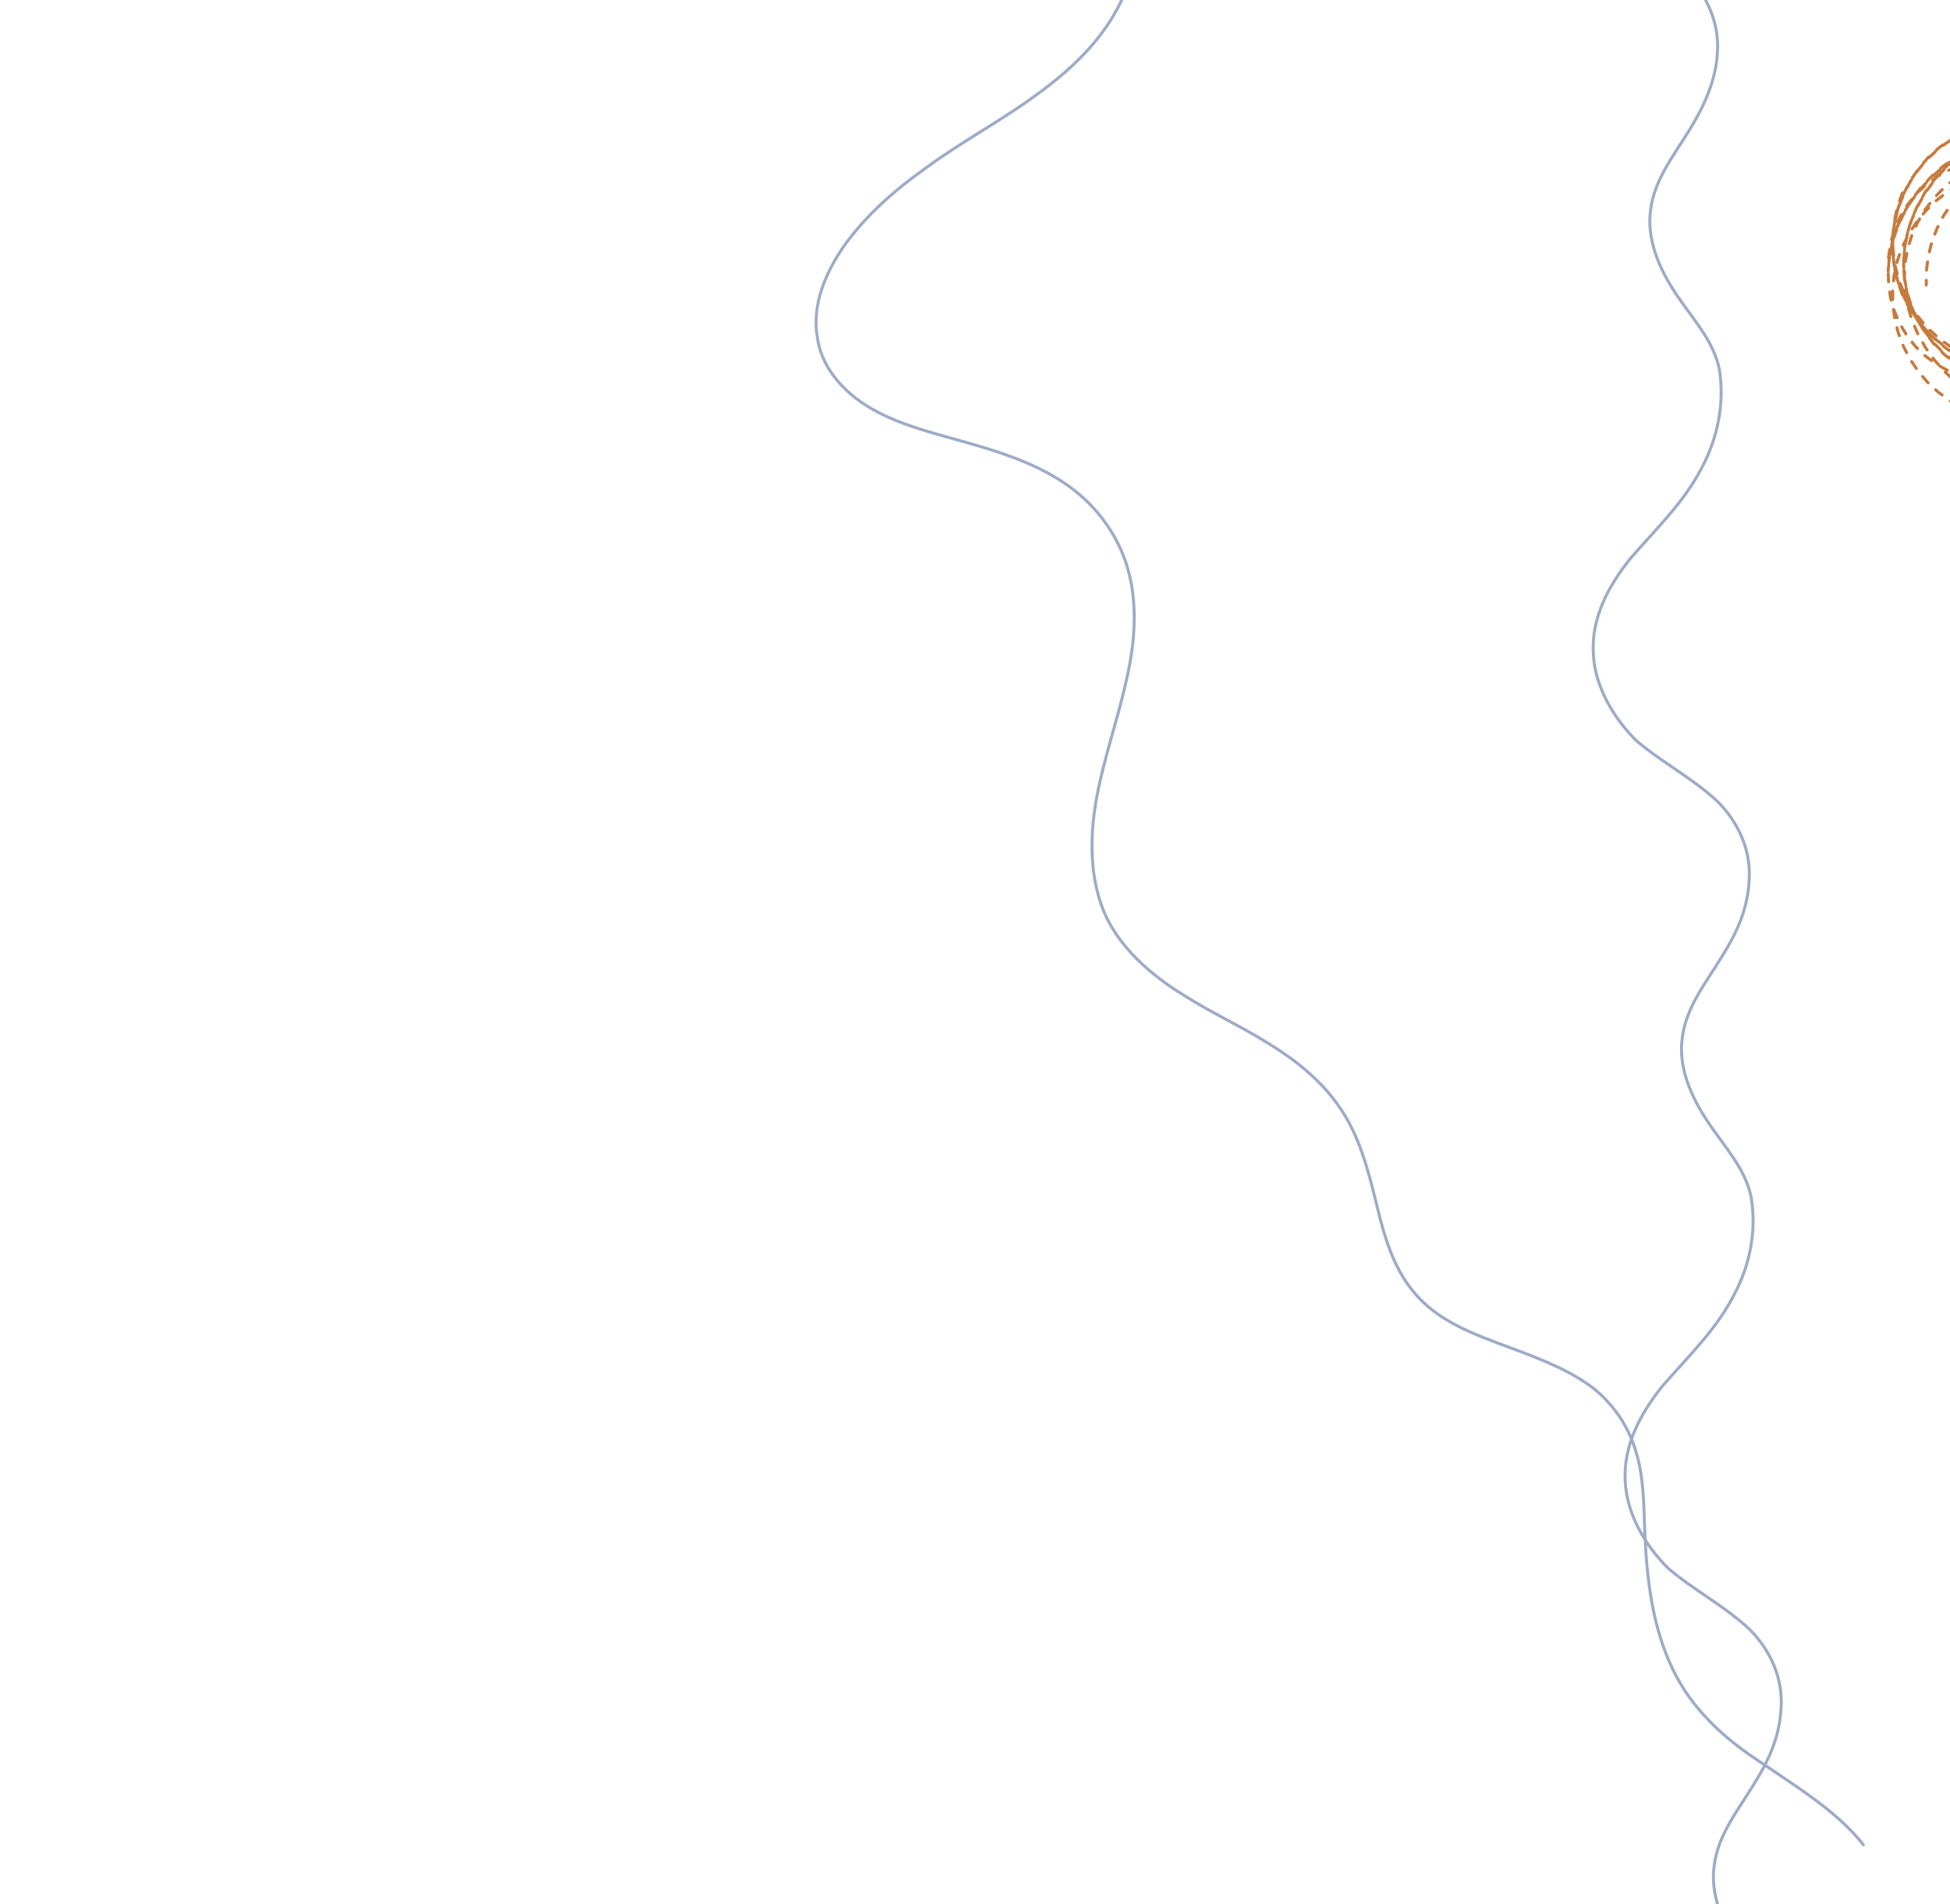
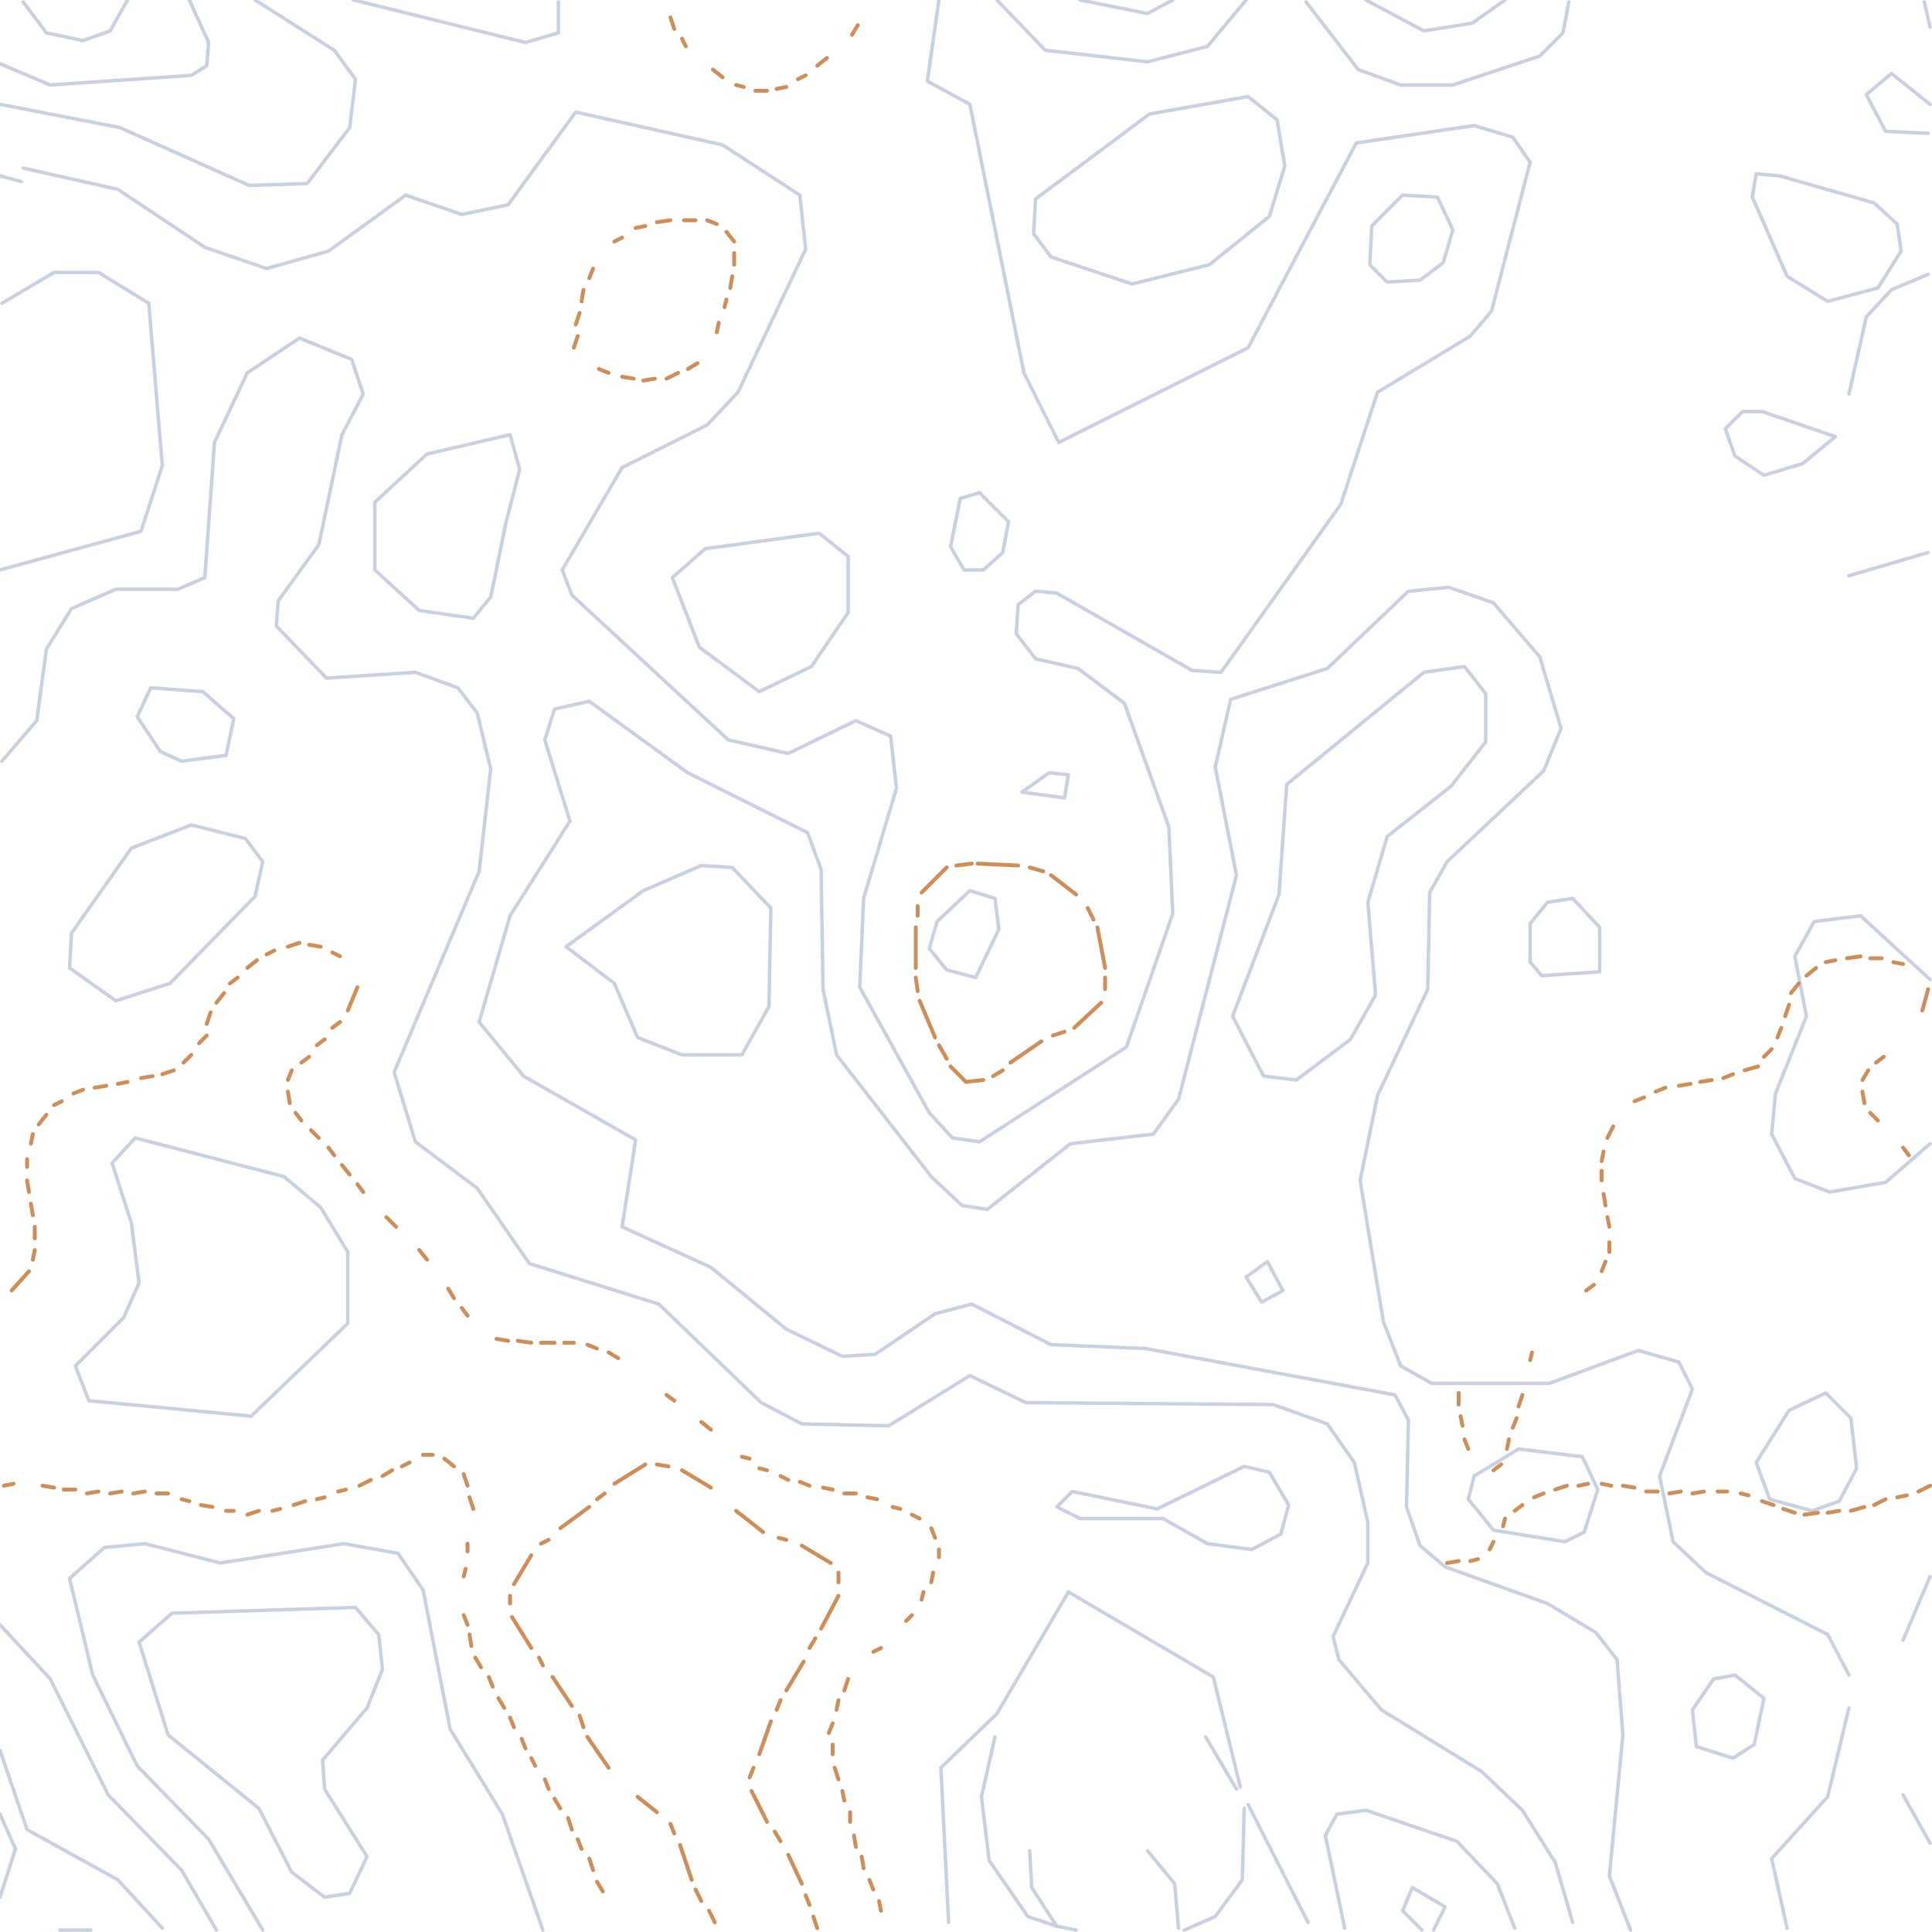
- <svg xmlns="http://www.w3.org/2000/svg" viewBox="0 0 1050.7 1025.9">
-   <defs>
-     <clipPath id="be">
-       <path d="m12 997h477v28h-477z" />
-     </clipPath>
-     <clipPath id="bd">
-       <path d="m12 997h99v28h-99z" />
-     </clipPath>
-     <clipPath id="as">
-       <path d="m12 997h803v28h-803z" />
-     </clipPath>
-     <clipPath id="ah">
-       <path d="m247 997h711v27h-711z" />
-     </clipPath>
-     <clipPath id="w">
-       <path d="m12 997h57v28h-57z" />
-     </clipPath>
-     <clipPath id="l">
-       <path d="m12 997h174v28h-174z" />
-     </clipPath>
-     <clipPath id="d">
-       <path d="m34 997h258v28h-258z" />
-     </clipPath>
-     <clipPath id="c">
-       <path d="m263 997h173v28h-173z" />
-     </clipPath>
-     <clipPath id="b">
-       <path d="m742 997h308v28h-308z" />
-     </clipPath>
-     <clipPath id="a">
-       <path d="m1e3 997h21v28h-21z" />
-     </clipPath>
-     <clipPath id="bc">
-       <path d="m508 997h141v28h-141z" />
-     </clipPath>
-     <clipPath id="bb">
-       <path d="m531 997h82v28h-82z" />
-     </clipPath>
-     <clipPath id="ba">
-       <path d="m724 997h26v5.6h-26z" />
-     </clipPath>
-     <clipPath id="az">
-       <path d="m985 997h65v28h-65z" />
-     </clipPath>
-     <clipPath id="ay">
-       <path d="m686 997h364v28h-364z" />
-     </clipPath>
-     <clipPath id="ax">
-       <path d="m567 997h294v28h-294z" />
-     </clipPath>
-     <clipPath id="aw">
-       <path d="m261 997h142v28h-142z" />
-     </clipPath>
-     <clipPath id="av">
-       <path d="m34 997h121v28h-121z" />
-     </clipPath>
-     <clipPath id="au">
-       <path d="m12 997h255v28h-255z" />
-     </clipPath>
-     <clipPath id="at">
-       <path d="m12 997h141v28h-141z" />
-     </clipPath>
-     <clipPath id="ar">
-       <path d="m891 997h159v28h-159z" />
-     </clipPath>
-     <clipPath id="aq">
-       <path d="m846 997h204v28h-204z" />
-     </clipPath>
-     <clipPath id="ap">
-       <path d="m795 997h255v28h-255z" />
-     </clipPath>
-     <clipPath id="ao">
-       <path d="m796 997h165v28h-165z" />
-     </clipPath>
-     <clipPath id="an">
-       <path d="m612 997h438v28h-438z" />
-     </clipPath>
-     <clipPath id="am">
-       <path d="m612 997h49v28h-49z" />
-     </clipPath>
-     <clipPath id="al">
-       <path d="m495 997h567v28h-567z" />
-     </clipPath>
-     <clipPath id="ak">
-       <path d="m484 997h143v28h-143z" />
-     </clipPath>
-     <clipPath id="aj">
-       <path d="m477 997h147v28h-147z" />
-     </clipPath>
-     <clipPath id="ai">
-       <path d="m477 997h121v28h-121z" />
-     </clipPath>
-     <clipPath id="ag">
-       <path d="m247 997h261v28h-261z" />
-     </clipPath>
-     <clipPath id="af">
-       <path d="m238 997h267v28h-267z" />
-     </clipPath>
-     <clipPath id="ae">
-       <path d="m197 997h279v28h-279z" />
-     </clipPath>
-     <clipPath id="ad">
-       <path d="m176 997h300v28h-300z" />
-     </clipPath>
-     <clipPath id="ac">
-       <path d="m155 997h321v28h-321z" />
-     </clipPath>
-     <clipPath id="ab">
-       <path d="m153 997h355v28h-355z" />
-     </clipPath>
-     <clipPath id="aa">
-       <path d="m153 997h378v28h-378z" />
-     </clipPath>
-     <clipPath id="z">
-       <path d="m153 997h435v28h-435z" />
-     </clipPath>
-     <clipPath id="y">
-       <path d="m153 997h459v28h-459z" />
-     </clipPath>
-     <clipPath id="x">
-       <path d="m153 997h511v28h-511z" />
-     </clipPath>
-     <clipPath id="v">
-       <path d="m153 997h549v28h-549z" />
-     </clipPath>
-     <clipPath id="u">
-       <path d="m153 997h630v28h-630z" />
-     </clipPath>
-     <clipPath id="t">
-       <path d="m153 997h643v28h-643z" />
-     </clipPath>
-     <clipPath id="s">
-       <path d="m153 997h719v28h-719z" />
-     </clipPath>
-     <clipPath id="r">
-       <path d="m153 997h738v28h-738z" />
-     </clipPath>
-     <clipPath id="q">
-       <path d="m153 997h802v28h-802z" />
-     </clipPath>
-     <clipPath id="p">
-       <path d="m153 997h847v28h-847z" />
-     </clipPath>
-     <clipPath id="o">
-       <path d="m153 997h909v28h-909z" />
-     </clipPath>
-     <clipPath id="n">
-       <path d="m153 997h931v28h-931z" />
-     </clipPath>
-     <clipPath id="m">
-       <path d="m153 997h953v28h-953z" />
-     </clipPath>
-     <clipPath id="k">
-       <path d="m12 997h1089v28h-1089z" />
-     </clipPath>
-     <clipPath id="j">
-       <path d="m12 997h1074v28h-1074z" />
-     </clipPath>
-     <clipPath id="i">
-       <path d="m12 997h1063v28h-1063z" />
-     </clipPath>
-     <clipPath id="h">
-       <path d="m12 997h1051v28h-1051z" />
-     </clipPath>
-     <clipPath id="g">
-       <path d="m12 997h1041v28h-1041z" />
-     </clipPath>
-     <clipPath id="f">
-       <path d="m12 997h1020v28h-1020z" />
-     </clipPath>
-     <clipPath id="e">
-       <path d="m12 997h994v28h-994z" />
-     </clipPath>
-   </defs>
-   <g fill="none" stroke="#9dabc7" stroke-linecap="round" stroke-linejoin="round" stroke-width="1.6">
-     <path d="m1004 994c-2.4-3.1-5-6-7.8-8.8-14-14-32-25-48-36-20-13-37-29-47-50-11-23-14-49-15-75-0.5-14-0.6-28-4.4-41-3.9-14-12-26-23-35-13-10-29-16-45-22-19-7.1-39-14-52-30-11-13-16-30-20-47-4.7-19-9.4-38-21-54-9.9-14-24-25-39-34-14-8.7-30-16-44-25-18-11-35-26-43-45-8.6-21-7.5-45-2.8-67 4.9-23 13-45 17-68 3-17 3.2-35-1.7-51-4.5-15-14-29-26-39-20-17-47-24-72-31-15-4.2-30-8.7-43-17-13-8.4-24-21-26-37-2.8-17 4.5-34 14-48 12-17 28-31 45-43 19-14 40-25 59-39 18-13 34-28 44-47 9.5-18 11-39 11-59 0.3-14-0.5-29 3.7-43 4.4-14 14-26 26-35 13-9.9 29-16 44-21 20-6.8 39-12 59-20 19-8.2 38-19 49-37 11-16 14-37 15-57 0.4-12 0-24 2.6-36 2.8-13 9.2-25 18-35 9.6-11 22-19 35-27 12-6.9 25-14 37-22 15-10 29-22 37-38 8.8-17 12-37 13-56 1.1-18 0.5-36 4.1-53 3.7-18 12-35 25-48 15-15 35-24 54-33 16-7.5 32-15 44-28 11-12 16-29 16-45-0.2-17-6.4-34-16-48-11-16-26-28-41-39-16-12-32-23-43-40-10-16-14-36-11-55 3-19 12-36 22-52 12-19 27-36 38-56 9.9-18 16-38 12-58-4-21-18-39-35-52-15-12-34-19-51-28-17-8.9-34-21-45-37-11-15-16-35-12-54 4.3-20 18-37 34-50 17-14 36-25 53-40 16-15 29-34 33-55 4.3-22-1.9-45-13-64-11-18-27-32-39-41-11-4.8-23-8.4-35-9.3-23-1.8-47 6.5-63 23-12 12-18 29-18 46-0.6 20 5 39 11 57 7.6 23 17 46 16 70-0.6 20-8.5 39-19 56-13 20-29 38-41 59-11 18-19 40-15 61 3.4 18 13 35 26 48 14 14 32 23 47 35 13 11 25 24 31 40 6.2 16 6.5 34 1.2 50-6 18-18 33-29 49-9.7 14-18 30-19 47-1.2 15 3.3 29 9.4 43 8.6 19 20 37 27 57 6.5 18 8.3 39 1.1 57-6.4 16-19 30-32 41-15 13-31 25-41 42-8.6 14-13 31-10 47 2.6 17 12 32 23 45 12 13 27 23 39 35 11 11 18 26 17 42-0.8 15-7.1 29-15 42-8.4 14-19 27-21 43-2.1 16 4.8 32 14 45 9 13 20 25 23 41 3 18-1.5 37-10 53-9.6 18-25 33-38 49-12 14-21 31-20 50 0.7 18 11 35 24 47 13 12 30 20 43 33 11 11 18 26 17 42-0.7 15-7 29-15 42-8.6 14-19 27-21 43-2.3 16 4.6 32 14 46 8.8 13 20 25 23 40 3.1 19-1.2 38-9.9 54-9.4 18-25 33-38 48-12 15-21 32-20 51 0.7 18 11 35 23 47 14 12 30 20 44 33 11 11 18 26 17 42-0.7 16-6.8 29-15 42-8.6 14-19 27-21 43-2.4 16 4.6 32 14 46 8.8 13 20 25 23 40 3.3 19-1 38-9.8 54-9.4 18-25 33-38 48-12 15-21 32-20 51 0.7 18 11 35 23 47 14 12 30 20 44 33 11 11 18 26 17 42-0.7 16-6.8 29-15 42-8.6 14-19 27-21 43-2.4 16 4.6 32 14 46 8.8 13 20 25 23 40 3.3 19-1 38-9.8 54-9.4 18-25 33-38 48-12 15-21 32-20 51 0.7 18 11 35 23 47 14 12 30 20 44 33" />
-   </g>
-   <g fill="none" stroke="#c57a3c" stroke-linecap="round" stroke-linejoin="round" stroke-width="1.6" stroke-dasharray="4.5 5.5">
-     <path d="m1025 104-2.6 7.4-1.7 7.7-0.8 7.8 0.1 7.8 1 7.8 1.9 7.6 2.8 7.3 3.6 7 4.4 6.5 5.1 6 5.8 5.3 6.3 4.6 6.8 3.8 7.2 3 7.5 2.1 7.6 1.1 7.8 0.2 7.8-0.7 7.6-1.6 7.4-2.5 7-3.4 6.6-4.2 6.1-5 5.5-5.7 4.8-6.2 4-6.7 3.2-7.1 2.3-7.4 1.4-7.7 0.4-7.8-0.5-7.8-1.4-7.7-2.3-7.4-3.2-7.1-4-6.7-4.8-6.2-5.5-5.7-6.1-5-6.6-4.2-7-3.4-7.4-2.5-7.6-1.6-7.8-0.7-7.8 0.2-7.6 1.1-7.5 2.1-7.2 3-6.8 3.8-6.3 4.6-5.8 5.3-5.1 6-4.4 6.5-3.6 7-2.8 7.3-1.9 7.6-1 7.8-0.1 7.8 0.8 7.8 1.7 7.7 2.6 7.4 3.5 7 4.3 6.6 5 6.1 5.7 5.5 6.2 4.8 6.7 4 7.1 3.2 7.4 2.3 7.7 1.4 7.8 0.5 7.8-0.4 7.8-1.4 7.7-2.3 7.4-3.2 7.1-4 6.7-4.8 6.2-5.5 5.7-6.1 5-6.6 4.2-7 3.4-7.4 2.5-7.6 1.6-7.8 0.7-7.8-0.2-7.6-1.1-7.5-2.1-7.2-3-6.8-3.8-6.3-4.6-5.8-5.3-5.1-6-4.4-6.5-3.6-7-2.8-7.3-1.9-7.6-1-7.8-0.1-7.8 0.8-7.8 1.7-7.7 2.6-7.4 3.5-7 4.3-6.6 5-6.1 5.7-5.5 6.2-4.8 6.7-4 7.1-3.2 7.4-2.3 7.7-1.4 7.8-0.5 7.8 0.4 7.8 1.4 7.7 2.3 7.4 3.2 7.1 4 6.7 4.8 6.2 5.5 5.7 6.1 5 6.6 4.2 7 3.4 7.4 2.5 7.6 1.6 7.8 0.7 7.8 0.2 7.6-1.1 7.5-2.1 7.2-3 6.8-3.8 6.3-4.6 5.8-5.3 5.1-6 4.4-6.5 3.6-7 2.8-7.3 1.9-7.6 1-7.8 0.1-7.8-0.8-7.8-1.7-7.7-2.6-7.4-3.5-7-4.3-6.6-5-6.1-5.7-5.5-6.2-4.8-6.7-4-7.1-3.2-7.4-2.3-7.7-1.4-7.8-0.5-7.8 0.4-7.8 1.4-7.7 2.3-7.4 3.2-7.1 4-6.7 4.8-6.2 5.5-5.7 6.1-5 6.6-4.2 7-3.4 7.4-2.5 7.6-1.6 7.8-0.7 7.8 0.2 7.6 1.1 7.5 2.1 7.2 3 6.8 3.8 6.3 4.6 5.8 5.3 5.1 6 4.4 6.5 3.6 7 2.8 7.3 1.9 7.6 1 7.8 0.1 7.8-0.8 7.8-1.7 7.7-2.6 7.4-3.5 7-4.3 6.6-5 6.1-5.7 5.5-6.2 4.8-6.7 4-7.1 3.2-7.4 2.3-7.7 1.4-7.8 0.5-7.8-0.4-7.8-1.4-7.7-2.3-7.4-3.2-7.1-4-6.7-4.8-6.2-5.5-5.7-6.1-5-6.6-4.2-7-3.4-7.4-2.5-7.6-1.6-7.8-0.7-7.8 0.2-7.6 1.1-7.5 2.1-7.2 3-6.8 3.8-6.3 4.6-5.8 5.3-5.1 6-4.4 6.5-3.6 7-2.8 7.3-1.9 7.6-1 7.8-0.1 7.8 0.8 7.8 1.7 7.7 2.6 7.4 3.5 7 4.3 6.6 5 6.1 5.7 5.5 6.2 4.8 6.7 4 7.1 3.2 7.4 2.3 7.7 1.4 7.8 0.5 7.8-0.4 7.8-1.4 7.7-2.3 7.4-3.2 7.1-4 6.7-4.8 6.2-5.5 5.7-6.1 5-6.6 4.2-7 3.4-7.4 2.5-7.6 1.6-7.8 0.7-7.8-0.2-7.6-1.1-7.5-2.1-7.2-3-6.8-3.8-6.3-4.6-5.8-5.3-5.1-6-4.4-6.5-3.6-7-2.8-7.3-1.9-7.6-1-7.8-0.1-7.8 0.8-7.8 1.7-7.7 2.6-7.4 3.5-7 4.3-6.6 5-6.1 5.7-5.5 6.2-4.8 6.7-4 7.1-3.2 7.4-2.3 7.7-1.4 7.8-0.5 7.8 0.4 7.8 1.4 7.7 2.3 7.4 3.2 7.1 4 6.7 4.8 6.2 5.5 5.7 6.1 5 6.6 4.2 7 3.4 7.4 2.5 7.6 1.6 7.8 0.7 7.8 0.2 7.6-1.1 7.5-2.1 7.2-3 6.8-3.8 6.3-4.6 5.8-5.3 5.1-6 4.4-6.5 3.6-7 2.8-7.3 1.9-7.6 1-7.8 0.1-7.8-0.8-7.8-1.7-7.7-2.6-7.4-3.5-7-4.3-6.6-5-6.1-5.7-5.5-6.2-4.8-6.7-4-7.1-3.2-7.4-2.3-7.7-1.4-7.8-0.5-7.8 0.4-7.8 1.4-7.7 2.3-7.4 3.2-7.1 4-6.7 4.8-6.2 5.5-5.7 6.1-5 6.6-4.2 7-3.4 7.4-2.5 7.6-1.6 7.8-0.7 7.8 0.2-7.6 1.1-7.5 2.1-7.2 3-6.8 3.8-6.3 4.6-5.8 5.3-5.1 6-4.4 6.5-3.6 7-2.8 7.3-1.9 7.6-1 7.8-0.1 7.8 0.8 7.8 1.7 7.7 2.6 7.4 3.5 7 4.3 6.6 5 6.1 5.7 5.5 6.2 4.8 6.7 4 7.1 3.2 7.4 2.3 7.7 1.4 7.8 0.5 7.8-0.4 7.8-1.4 7.7-2.3 7.4-3.2 7.1-4 6.7-4.8 6.2-5.5 5.7-6.1 5-6.6 4.2-7 3.4-7.4 2.5-7.6 1.6-7.8 0.7-7.8-0.2-7.6-1.1-7.5-2.1-7.2-3-6.8-3.8-6.3-4.6-5.8-5.3-5.1-6-4.4-6.5-3.6-7-2.8-7.3-1.9-7.6-1-7.8-0.1-7.8 0.8-7.8 1.7-7.7 2.6-7.4 3.5-7 4.3-6.6 5-6.1 5.7-5.5 6.2-4.8 6.7-4 7.1-3.2 7.4-2.3 7.7-1.4 7.8-0.5 7.8 0.4 7.8 1.4 7.7 2.3 7.4 3.2 7.1 4 6.7 4.8 6.2 5.5 5.7 6.1 5 6.6 4.2 7 3.4 7.4 2.5 7.6 1.6 7.8 0.7 7.8 0.2 7.6-1.1 7.5-2.1 7.2-3 6.8-3.8 6.3-4.6 5.8-5.3 5.1-6 4.4-6.5 3.6-7 2.8-7.3 1.9-7.6 1-7.8 0.1-7.8-0.8-7.8-1.7-7.7-2.6-7.4-3.5-7-4.3-6.6-5-6.1-5.7-5.5-6.2-4.8-6.7-4-7.1-3.2-7.4-2.3-7.7-1.4-7.8-0.5-7.8 0.4-7.8 1.4-7.7 2.3-7.4 3.2-7.1 4-6.7 4.8-6.2 5.5-5.7 6.1-5 6.6-4.2 7-3.4 7.4-2.5 7.6-1.6 7.8-0.7 7.8 0.2-7.6 1.1-7.5 2.1-7.2 3-6.8 3.8-6.3 4.6-5.8 5.3-5.1 6-4.4 6.5-3.6 7-2.8 7.3-1.9 7.6-1 7.8-0.1 7.8" />
-   </g>
+ <svg xmlns="http://www.w3.org/2000/svg" viewBox="0 0 1000 1000">
+   <path fill="none" stroke="#9dabc7" stroke-width="1.8" stroke-linecap="round" stroke-linejoin="round" opacity=".55" d="M98,0 108,22 107,34 99,39 26,44 0,33 M707,0 737,16 762,12 779,0 M999,592 976,612 947,617 929,610 917,587 919,566 935,526 929,495 939,477 963,474 999,507 M12,1 24,17 43,21 57,16 66,0 M607,0 594,7 559,0 M844,999 833,971 840,898 837,859 826,845 801,830 748,811 735,800 728,780 729,735 722,722 593,698 544,696 503,675 484,680 453,701 436,702 407,688 368,656 322,635 329,590 271,557 248,529 264,474 295,425 282,383 287,367 305,363 356,400 418,431 425,450 426,512 433,546 482,609 498,624 511,626 554,592 597,587 610,569 640,453 629,397 637,362 687,346 729,306 750,304 773,312 797,340 808,377 799,399 749,446 740,462 739,512 713,567 704,611 716,684 725,707 741,716 802,716 848,699 869,705 876,719 859,764 866,798 883,814 946,846 957,867 M491,995 487,915 516,887 553,824 628,868 642,925 M998,142 979,150 966,164 957,204 M31,999 47,999 M985,929 999,954 M515,899 508,930 512,963 532,992 547,997 M547,997 534,977 533,958 M547,997 557,999 M742,999 748,987 731,977 726,989 736,999 M624,899 640,926 M950,226 912,213 902,213 893,222 898,236 913,246 933,240 950,226 M784,998 775,975 754,953 707,937 692,939 686,950 696,998 M594,958 608,975 610,998 M0,982 8,957 0,939 M677,995 646,934 M613,999 629,992 643,973 644,936 M281,999 260,939 233,895 219,823 206,804 178,799 114,809 75,799 54,801 36,817 48,867 71,914 108,952 136,999 M925,998 917,962 946,930 957,884 M814,995 805,964 788,937 767,917 715,885 693,859 690,847 708,809 708,788 701,757 687,737 659,727 531,726 502,712 460,738 415,737 394,726 341,675 274,654 247,615 215,591 204,555 248,451 254,398 247,369 237,356 215,348 169,351 143,324 144,311 165,282 177,225 188,204 182,186 155,175 128,193 111,229 106,299 92,305 60,305 37,315 24,336 19,373 1,394 M0,295 73,275 84,241 77,157 51,141 28,141 1,157 M183,0 272,22 289,17 289,1 M999,14 996,1 M132,0 173,26 184,41 181,66 159,95 129,96 62,66 0,54 M812,1 809,17 797,29 752,44 725,44 703,36 676,1 M0,906 14,947 61,973 84,998 M645,0 625,24 594,32 541,26 516,0 M11,94 0,91 M999,816 985,849 M486,0 480,42 502,54 530,193 548,229 646,180 702,74 763,65 783,71 792,84 772,161 761,174 713,203 694,261 632,348 617,347 547,307 536,306 527,313 526,328 536,341 558,346 582,364 605,428 607,473 583,542 507,591 493,589 481,576 445,511 447,465 464,408 461,381 443,373 408,390 377,383 296,308 291,295 322,242 366,220 382,203 417,129 414,101 374,75 298,58 263,106 239,111 210,101 170,130 138,139 106,128 61,98 12,87 M998,69 976,68 966,49 979,38 999,54 M112,999 94,968 56,929 26,869 0,841 M998,286 957,298 M559,786 547,780 555,772 599,781 644,759 657,762 667,779 663,794 648,802 625,799 602,786 559,786 M908,903 897,910 878,904 876,885 887,869 898,867 913,879 908,903 M760,776 763,764 786,750 819,754 827,771 820,793 810,798 773,792 760,776 M938,782 916,776 909,757 926,730 945,721 958,734 961,760 952,777 938,782 M262,270 269,243 264,225 221,235 194,260 194,295 217,316 245,320 254,309 262,270 M68,633 58,602 70,589 147,609 166,625 180,648 180,685 130,733 46,725 39,707 64,682 72,664 68,633 M439,317 420,345 393,358 362,335 348,299 365,284 424,276 439,288 439,317 M921,91 909,90 907,102 925,143 946,156 972,149 984,130 982,116 970,105 921,91 M497,258 492,283 499,295 509,295 519,286 522,270 507,255 497,258 M83,389 71,371 78,356 105,358 121,372 117,391 94,394 83,389 M671,559 654,557 638,526 662,463 666,406 737,348 758,345 769,359 769,384 751,407 718,433 708,467 712,515 699,538 671,559 M198,864 196,846 184,832 89,835 72,850 87,898 134,936 151,969 168,982 181,980 190,961 168,926 167,911 190,884 198,864 M398,521 399,470 379,449 363,448 333,461 293,490 318,509 330,537 353,546 384,546 398,521 M798,505 792,498 792,478 801,467 814,465 828,480 828,503 798,505 M543,400 529,410 551,413 553,401 543,400 M127,434 99,427 68,439 37,483 36,501 60,518 88,509 132,464 136,446 127,434 M752,119 744,102 726,101 710,117 709,137 718,146 735,145 747,136 752,119 M535,121 536,103 595,59 646,50 661,62 665,86 657,112 626,137 586,147 544,133 535,121 M517,481 515,465 502,461 485,477 481,491 490,502 505,506 517,481 M656,653 645,661 653,674 664,668 656,653" />
+   <path fill="none" stroke="#c57a3c" stroke-width="2" stroke-linecap="round" stroke-linejoin="round" opacity=".85" d="M16,623 17,629 M892,558 897,556 M353,20 355,24 M999,769 993,772 M447,967 446,961 M299,952 301,957 M414,767 419,769 M397,943 389,927 M442,950 443,956 M889,772 894,772 M340,938 330,930 M755,808 749,809 M976,776 970,779 M185,511 180,523 M339,196 333,197 M18,635 18,641 M474,506 475,513 M540,451 533,449 M965,780 958,782 M257,693 263,694 M783,739 785,734 M952,782 946,783 M244,852 243,846 M408,960 415,975 M320,703 315,700 M421,992 423,998 M240,836 242,841 M272,905 270,900 M297,180 299,174 M833,648 833,643 M761,808 765,807 M253,868 255,873 M345,722 349,725 M300,162 298,168 M290,791 305,780 M434,921 432,915 M2,769 7,768 M123,506 119,509 M266,820 275,805 M784,782 788,779 M84,556 90,554 M439,869 437,875 M176,495 172,493 M282,921 284,926 M793,700 792,704 M175,772 179,771 M286,868 296,883 M829,658 831,653 M149,490 155,488 M771,802 773,798 M817,769 822,768 M964,559 967,554 M912,777 918,779 M570,519 556,532 M161,585 165,589 M825,665 821,668 M905,774 901,773 M372,167 371,172 M138,494 142,492 M995,523 998,512 M310,191 315,193 M243,775 245,781 M472,784 476,786 M334,117 329,118 M160,489 166,490 M563,470 566,476 M45,773 51,772 M380,125 376,120 M141,782 145,781 M846,570 851,568 M18,647 17,652 M987,774 982,775 M128,784 134,782 M429,897 431,892 M275,695 268,694 M378,149 379,143 M472,836 469,839 M16,592 17,587 M334,758 318,768 M94,776 98,777 M452,978 450,973 M6,668 15,658 M407,45 402,46 M422,848 419,853 M322,123 318,125 M456,989 455,984 M922,532 920,537 M22,769 28,770 M112,519 116,514 M834,769 829,768 M988,598 985,594 M786,728 788,722 M261,884 258,879 M170,594 173,598 M963,495 956,496 M14,611 15,617 M181,608 177,603 M340,115 347,114 M232,667 235,672 M557,463 544,453 M168,538 164,541 M366,114 371,116 M203,761 198,764 M292,695 297,695 M440,938 440,943 M755,721 755,727 M407,797 403,796 M404,764 408,766 M486,802 486,806 M835,583 832,589 M777,758 773,761 M985,499 980,498 M380,137 380,131 M975,547 971,550 M477,828 478,824 M444,13 441,18 M434,880 433,885 M870,772 864,773 M280,799 284,797 M407,875 416,860 M466,781 462,780 M305,962 307,968 M495,448 503,447 M358,973 352,955 M880,560 886,559 M150,571 149,565 M55,562 49,563 M153,576 156,580 M393,908 399,891 M185,613 188,617 M401,948 404,953 M484,537 476,518 M20,582 24,577 M290,936 287,931 M128,501 133,497 M483,814 482,819 M309,698 304,696 M913,547 917,543 M14,600 14,604 M434,814 434,819 M230,755 235,759 M415,800 430,809 M965,571 964,565 M968,576 972,580 M347,944 349,949 M391,47 397,47 M345,196 351,193 M107,530 109,524 M164,776 168,775 M509,559 500,560 492,552 M152,779 158,777 M388,920 390,915 M309,776 313,773 M39,771 33,771 M224,753 219,753 M428,30 423,34 M121,782 117,782 M264,830 264,826 M385,45 381,44 M927,514 931,509 M950,497 945,498 M275,853 265,837 M475,469 475,474 M923,781 929,783 M413,41 417,39 M307,139 305,144 M436,927 437,932 M360,114 354,114 M368,770 353,761 M302,150 301,156 M43,564 38,566 M482,791 484,796 M829,606 829,611 M294,941 296,947 M346,759 340,758 M149,559 151,554 M545,536 551,534 M434,826 425,843 M846,770 840,769 M756,733 757,738 M454,776 449,775 M240,816 241,812 M172,532 176,529 M192,766 186,769 M246,858 249,863 M431,903 431,908 M368,740 363,736 M758,745 760,750 M811,769 805,771 M57,773 63,772 M862,563 857,565 M486,541 490,548 M221,652 217,647 M279,858 281,862 M87,773 81,773 M239,677 242,681 M240,763 242,769 M287,695 280,695 M903,554 910,552 M69,773 75,772 M388,755 384,754 M66,560 61,561 M934,784 941,783 M437,773 443,773 M242,799 242,803 M309,974 312,979 M830,596 829,601 M519,554 514,557 M402,885 404,880 M474,501 474,480 M32,570 28,572 M160,547 156,550 M397,761 393,760 M417,981 419,986 M431,771 426,770 M275,910 277,914 M347,9 349,15 M356,191 361,188 M79,557 73,558 M302,894 300,888 M395,793 381,782 M882,772 876,773 M830,618 831,624 M375,159 376,155 M778,790 779,786 M506,447 527,448 M374,40 369,36 M832,630 833,635 M926,520 924,526 M456,853 452,855 M572,512 572,506 M264,889 266,894 M360,978 363,984 M103,540 107,536 M799,773 794,775 M200,630 205,635 M539,539 523,550 M370,995 367,989 M780,750 781,745 M315,915 304,899 M328,196 322,195 M212,757 208,759 M490,449 477,462 M875,561 869,562 M968,496 974,496 M572,501 568,480 M935,505 940,501 M852,772 858,772 M110,780 104,779 M95,550 99,546" />
</svg>
